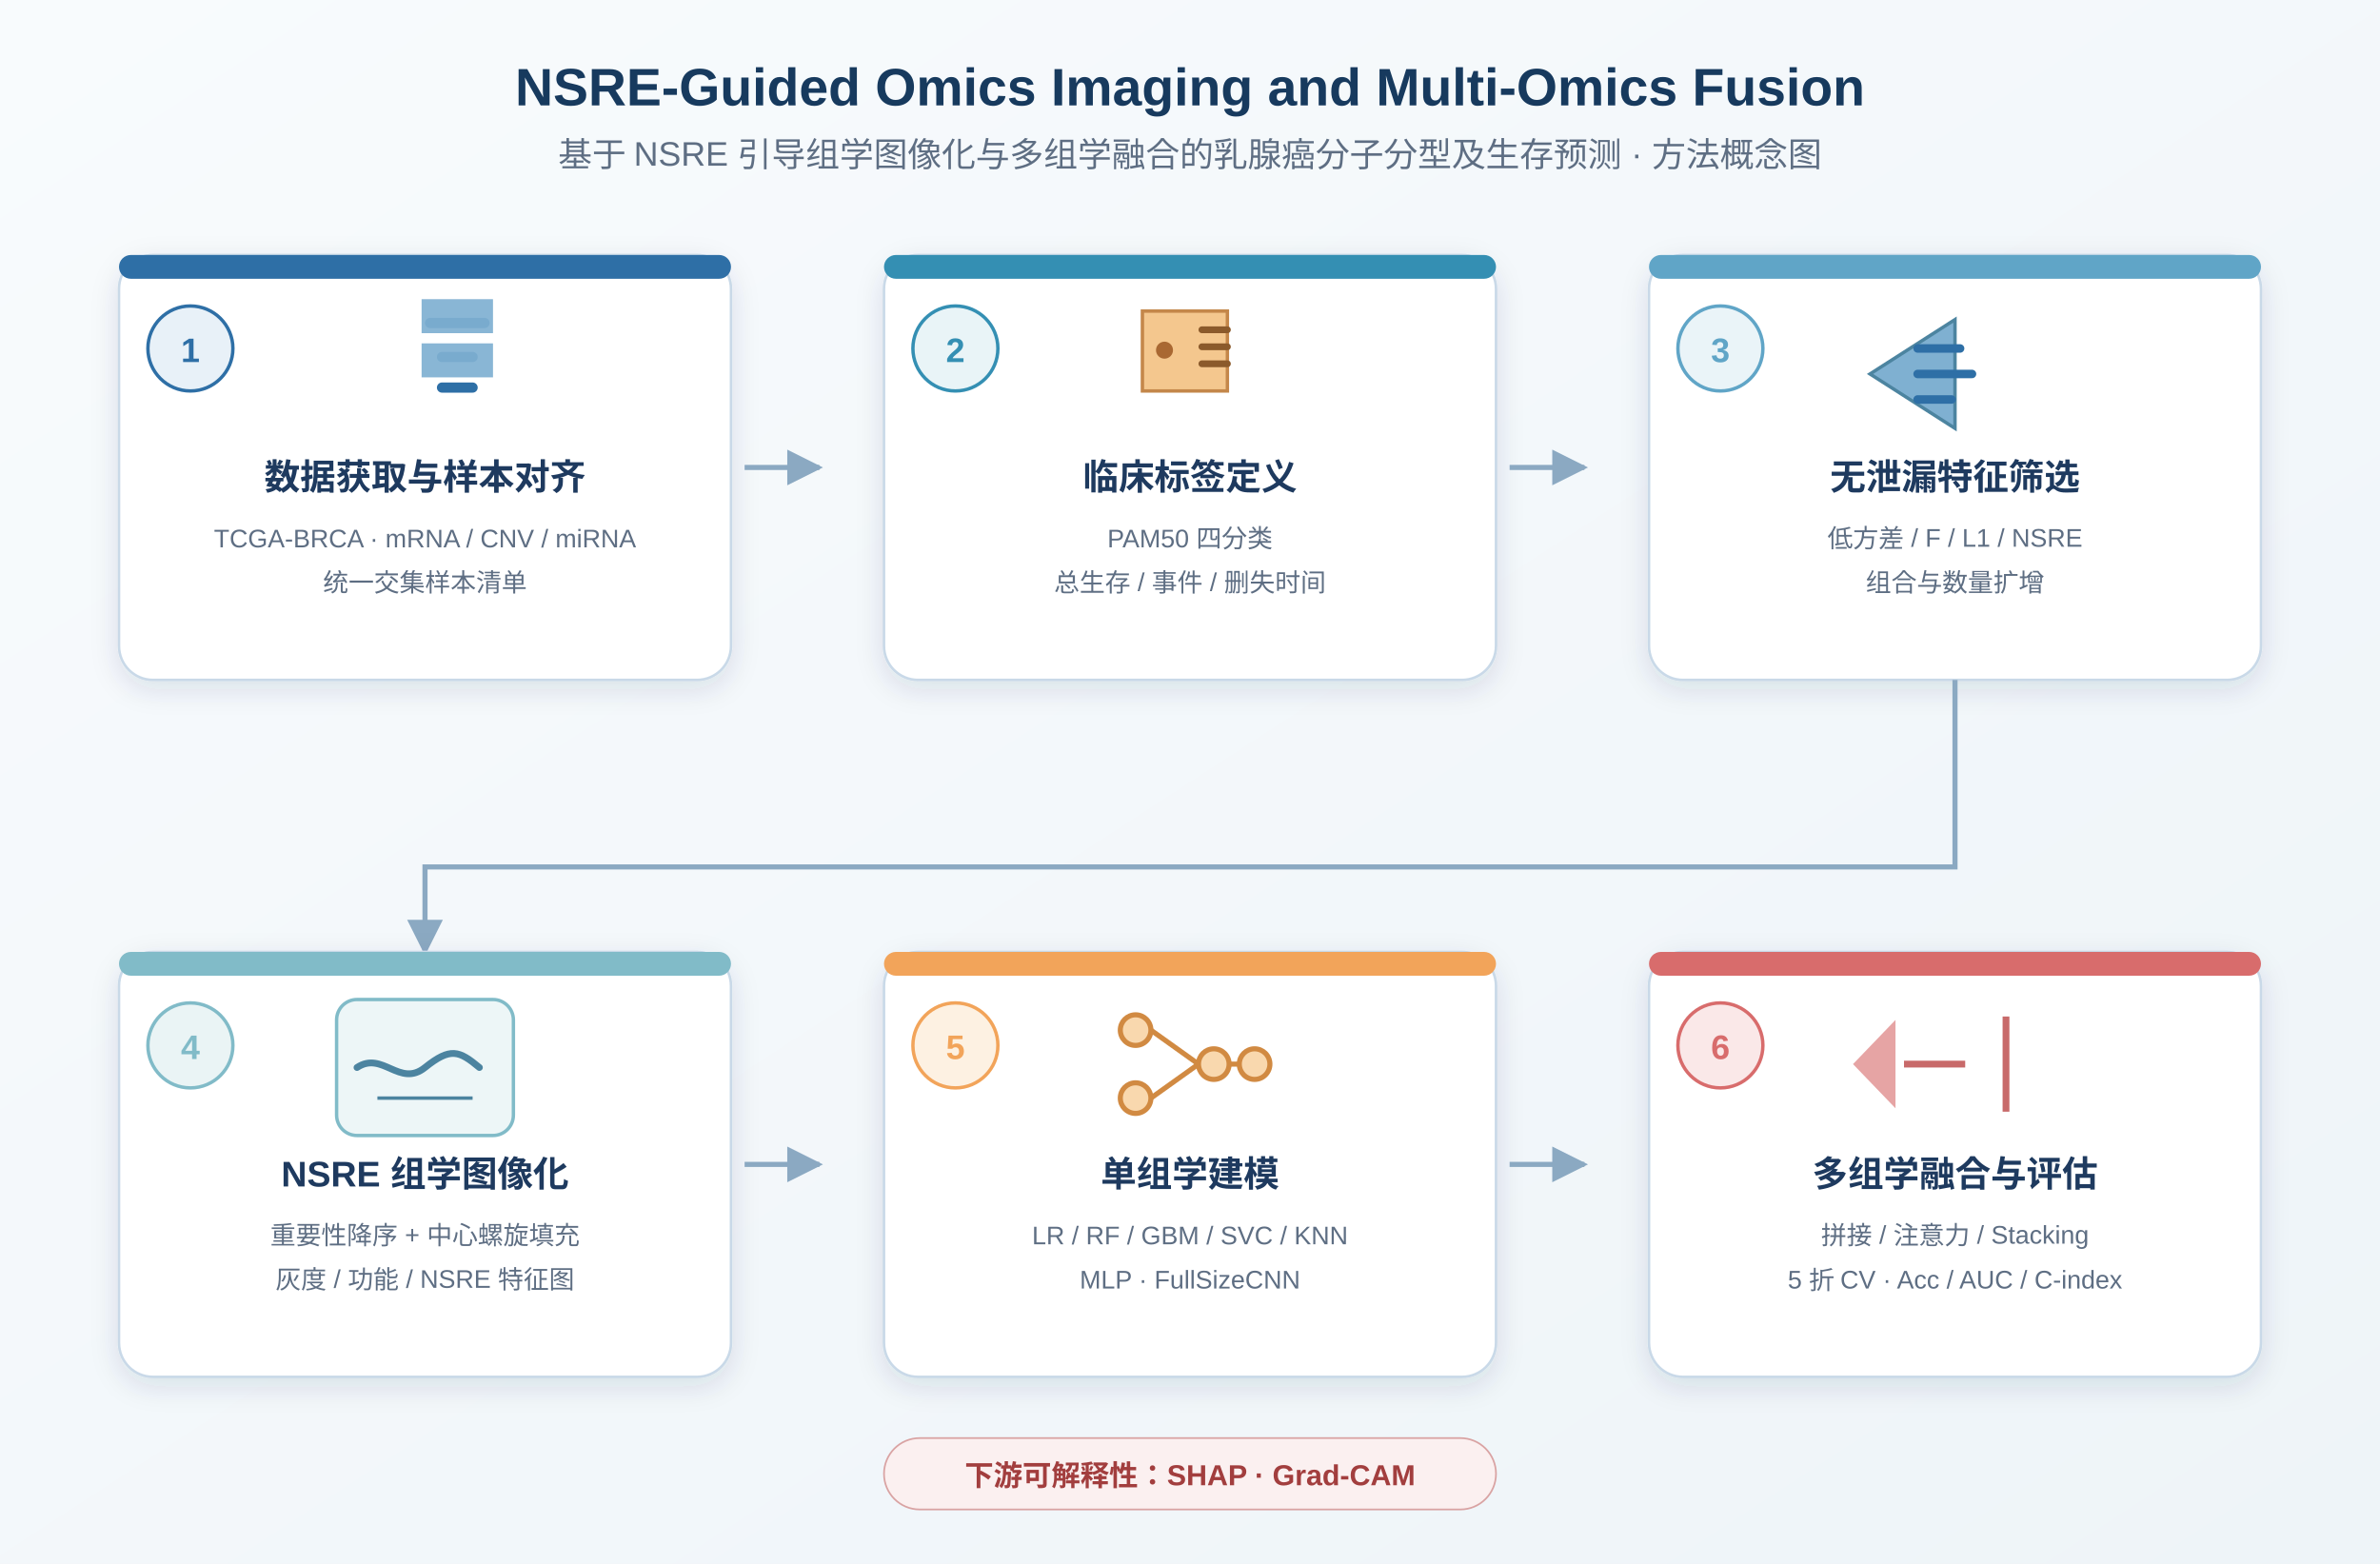
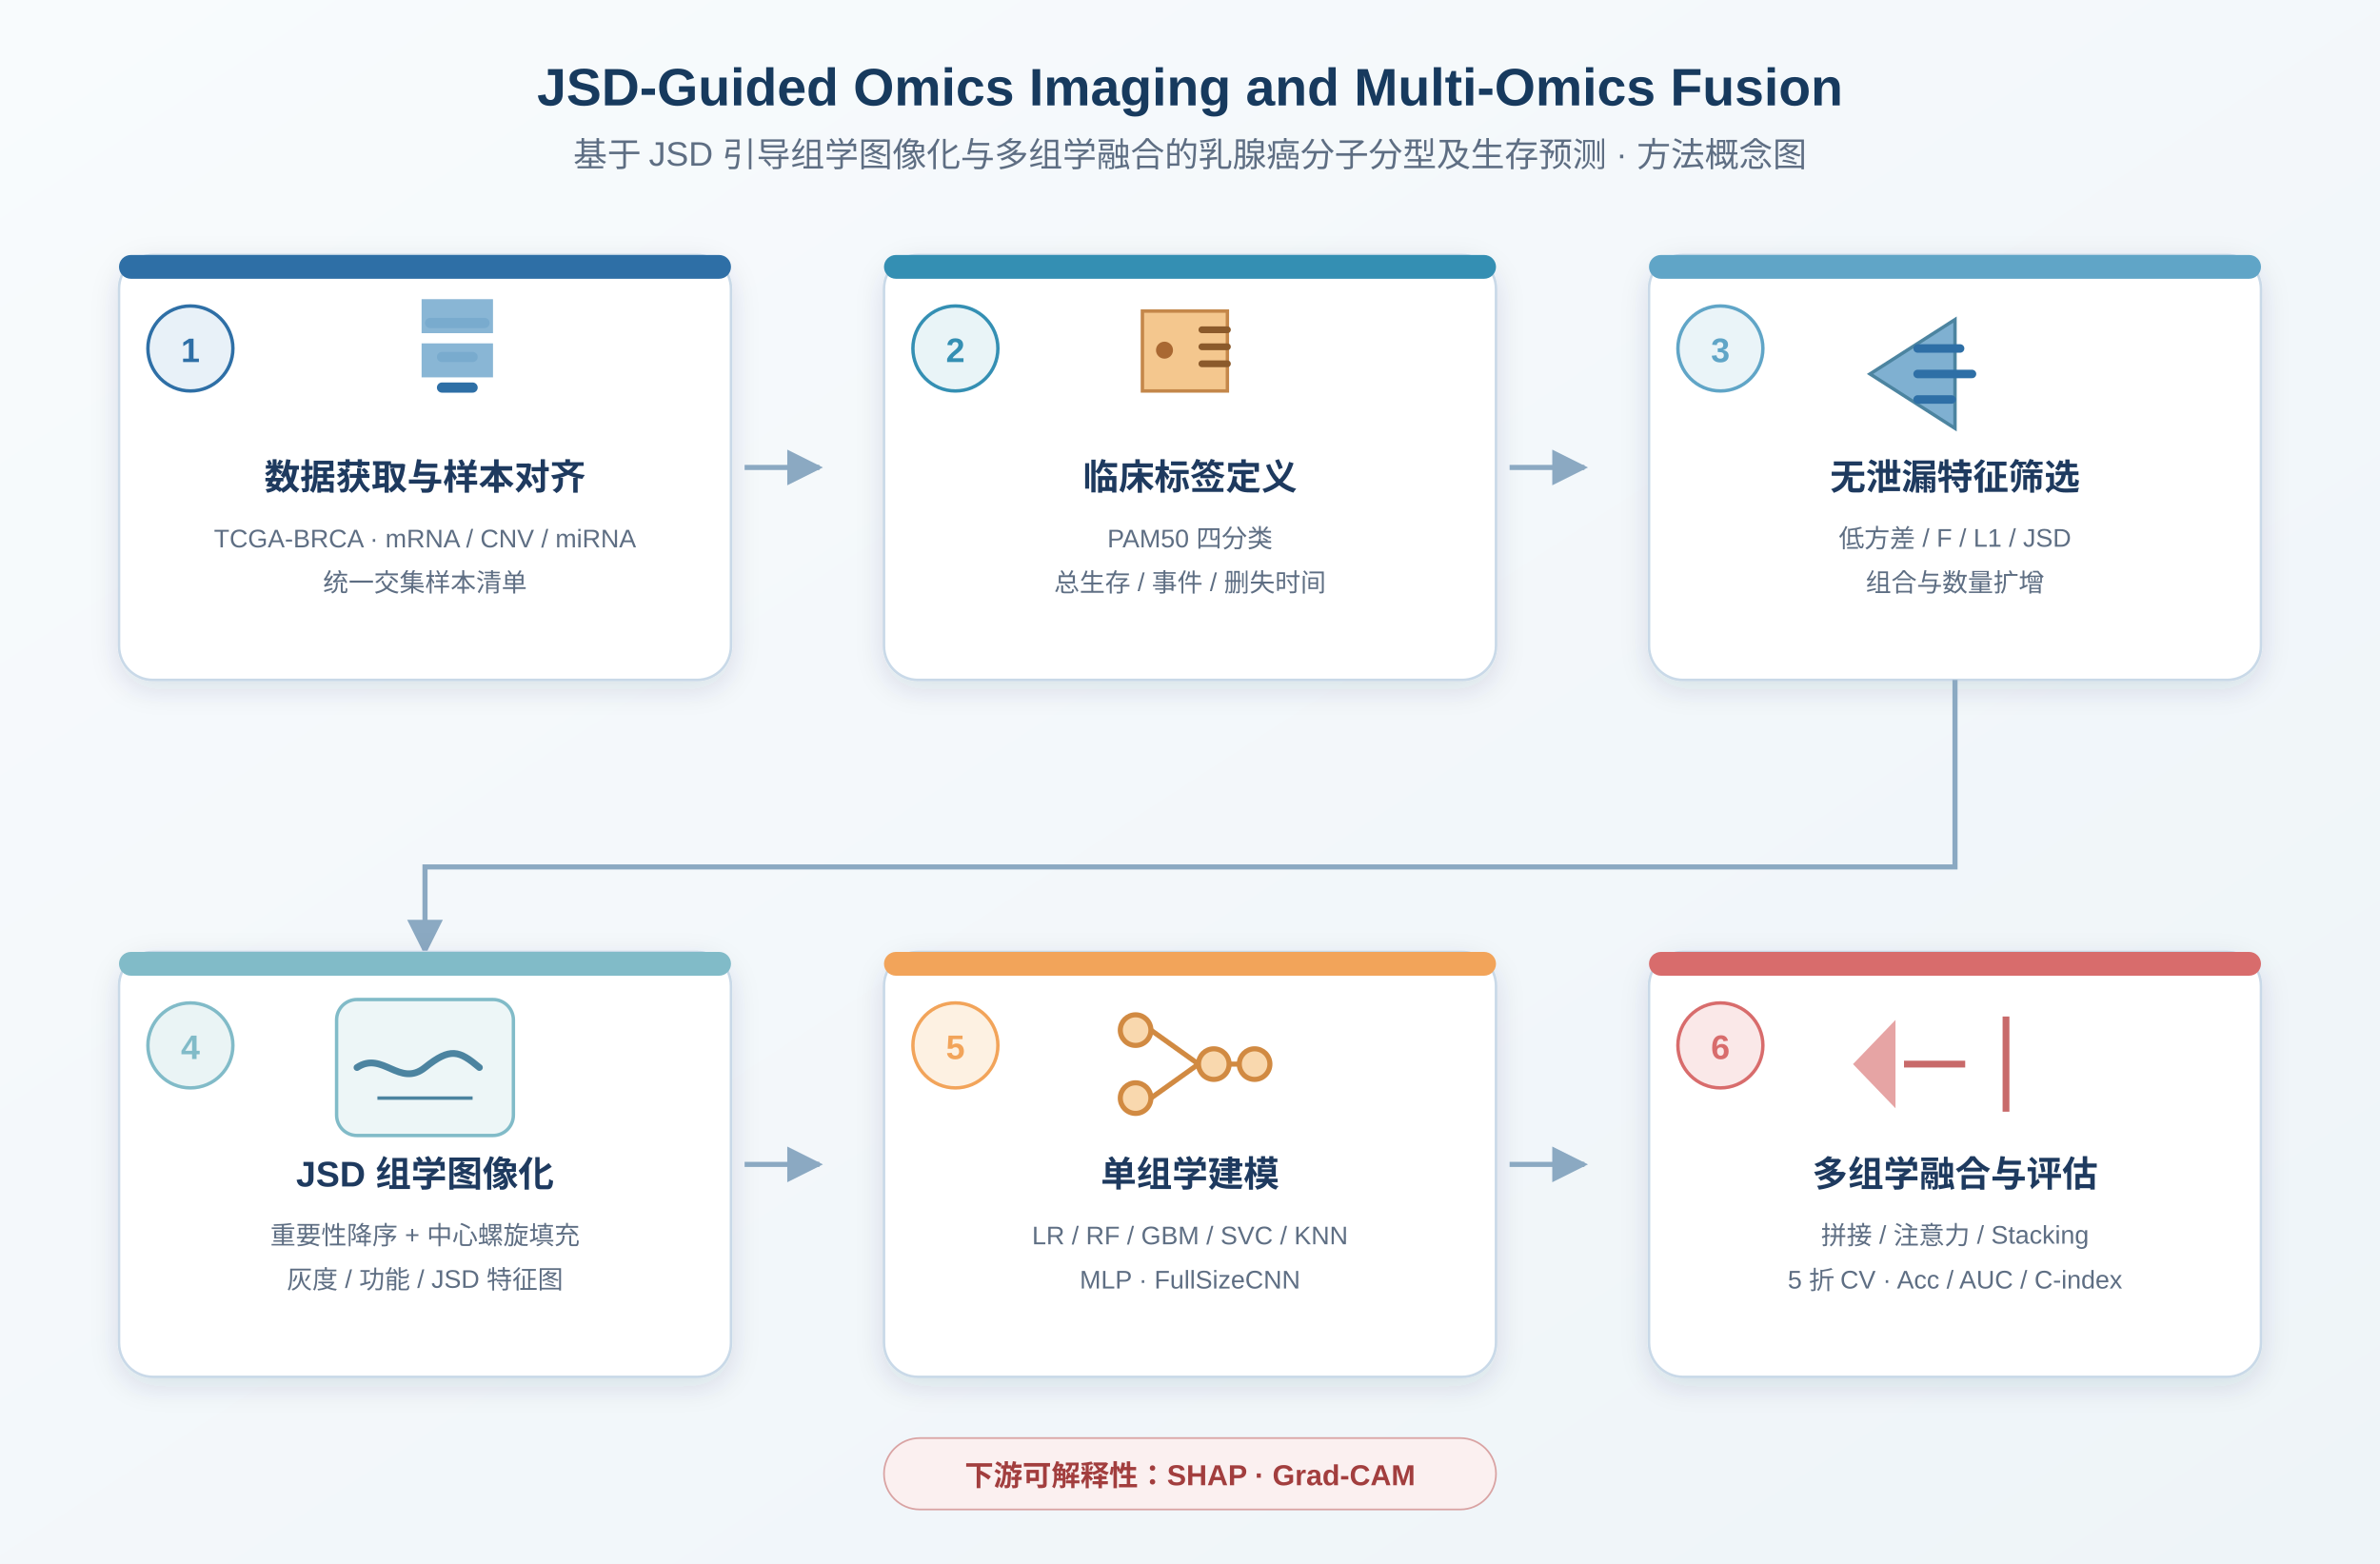
<svg xmlns="http://www.w3.org/2000/svg" width="1400" height="920" viewBox="0 0 1400 920" font-family="Microsoft YaHei, Arial, sans-serif">
  <defs>
    <filter id="softShadow" x="-20%" y="-20%" width="140%" height="140%">
      <feDropShadow dx="0" dy="5" stdDeviation="8" flood-color="#1E3A5F" flood-opacity="0.12" />
    </filter>
    <linearGradient id="bg" x1="0" y1="0" x2="1" y2="1">
      <stop offset="0" stop-color="#F8FBFD" />
      <stop offset="1" stop-color="#EEF4F8" />
    </linearGradient>
  </defs>
  <rect width="1400" height="920" fill="url(#bg)" />
-   <text x="700" y="62" text-anchor="middle" font-size="31" font-weight="700" fill="#173A5E">NSRE-Guided Omics Imaging and Multi-Omics Fusion</text>
-   <text x="700" y="98" text-anchor="middle" font-size="20" fill="#5E6E83">基于 NSRE 引导组学图像化与多组学融合的乳腺癌分子分型及生存预测 · 方法概念图</text>
+   <text x="700" y="62" text-anchor="middle" font-size="31" font-weight="700" fill="#173A5E">JSD-Guided Omics Imaging and Multi-Omics Fusion</text>
+   <text x="700" y="98" text-anchor="middle" font-size="20" fill="#5E6E83">基于 JSD 引导组学图像化与多组学融合的乳腺癌分子分型及生存预测 · 方法概念图</text>
  <g>
    <rect x="70" y="150" width="360" height="250" rx="20" fill="#FFFFFF" stroke="#C9D9E8" stroke-width="1.5" filter="url(#softShadow)" />
    <rect x="70" y="150" width="360" height="14" rx="7" fill="#2E6FA6" />
    <circle cx="112" cy="205" r="25" fill="#E8F1F8" stroke="#2E6FA6" stroke-width="2" />
    <text x="112" y="213" text-anchor="middle" font-size="20" font-weight="700" fill="#2E6FA6">1</text>
    <path d="M260 210 h18 M253 190 h32 M260 228 h18" stroke="#2E6FA6" stroke-width="6" stroke-linecap="round" fill="none" />
    <path d="M248 176 h42 v20 h-42 z M248 202 h42 v20 h-42 z" fill="#7FB0D1" opacity="0.92" />
    <text x="250" y="288" text-anchor="middle" font-size="21" font-weight="700" fill="#1E3A5F">数据获取与样本对齐</text>
    <text x="250" y="322" text-anchor="middle" font-size="15" fill="#5E6E83">TCGA-BRCA · mRNA / CNV / miRNA</text>
    <text x="250" y="348" text-anchor="middle" font-size="15" fill="#5E6E83">统一交集样本清单</text>
  </g>
  <path d="M438 275 L482 275" stroke="#8BA9C2" stroke-width="3" fill="none" marker-end="url(#arrow)" />
  <g>
    <rect x="520" y="150" width="360" height="250" rx="20" fill="#FFFFFF" stroke="#C9D9E8" stroke-width="1.5" filter="url(#softShadow)" />
    <rect x="520" y="150" width="360" height="14" rx="7" fill="#348FB3" />
    <circle cx="562" cy="205" r="25" fill="#E9F4F7" stroke="#348FB3" stroke-width="2" />
    <text x="562" y="213" text-anchor="middle" font-size="20" font-weight="700" fill="#348FB3">2</text>
    <path d="M672 183 L722 183 L722 230 L672 230 Z" fill="#F4C78E" stroke="#C4874A" stroke-width="2" />
    <circle cx="685" cy="206" r="5" fill="#A96832" />
    <path d="M707 194 h15 M707 204 h15 M707 214 h15" stroke="#8B5A2B" stroke-width="4" stroke-linecap="round" />
    <text x="700" y="288" text-anchor="middle" font-size="21" font-weight="700" fill="#1E3A5F">临床标签定义</text>
    <text x="700" y="322" text-anchor="middle" font-size="15" fill="#5E6E83">PAM50 四分类</text>
    <text x="700" y="348" text-anchor="middle" font-size="15" fill="#5E6E83">总生存 / 事件 / 删失时间</text>
  </g>
  <path d="M888 275 L932 275" stroke="#8BA9C2" stroke-width="3" fill="none" marker-end="url(#arrow)" />
  <g>
    <rect x="970" y="150" width="360" height="250" rx="20" fill="#FFFFFF" stroke="#C9D9E8" stroke-width="1.5" filter="url(#softShadow)" />
    <rect x="970" y="150" width="360" height="14" rx="7" fill="#60A5C7" />
    <circle cx="1012" cy="205" r="25" fill="#EAF4F8" stroke="#60A5C7" stroke-width="2" />
    <text x="1012" y="213" text-anchor="middle" font-size="20" font-weight="700" fill="#60A5C7">3</text>
    <path d="M1100 220 L1150 188 L1150 252 Z" fill="#7FB0D1" stroke="#4C84A0" stroke-width="2" />
    <path d="M1128 205 h25 M1128 220 h32 M1128 235 h20" stroke="#2E6FA6" stroke-width="5" stroke-linecap="round" />
    <text x="1150" y="288" text-anchor="middle" font-size="21" font-weight="700" fill="#1E3A5F">无泄漏特征筛选</text>
-     <text x="1150" y="322" text-anchor="middle" font-size="15" fill="#5E6E83">低方差 / F / L1 / NSRE</text>
+     <text x="1150" y="322" text-anchor="middle" font-size="15" fill="#5E6E83">低方差 / F / L1 / JSD</text>
    <text x="1150" y="348" text-anchor="middle" font-size="15" fill="#5E6E83">组合与数量扩增</text>
  </g>
  <path d="M1150 400 L1150 510 L250 510 L250 560" fill="none" stroke="#8BA9C2" stroke-width="3" marker-end="url(#arrow)" />
  <g>
    <rect x="70" y="560" width="360" height="250" rx="20" fill="#FFFFFF" stroke="#C9D9E8" stroke-width="1.5" filter="url(#softShadow)" />
    <rect x="70" y="560" width="360" height="14" rx="7" fill="#81BBC8" />
    <circle cx="112" cy="615" r="25" fill="#EAF4F5" stroke="#81BBC8" stroke-width="2" />
    <text x="112" y="623" text-anchor="middle" font-size="20" font-weight="700" fill="#81BBC8">4</text>
    <rect x="198" y="588" width="104" height="80" rx="12" fill="#EDF6F7" stroke="#81BBC8" stroke-width="2" />
    <path d="M210 628 C225 618 235 640 250 628 S270 618 282 628" fill="none" stroke="#4C84A0" stroke-width="4" stroke-linecap="round" />
    <path d="M222 646 h56" stroke="#4C84A0" stroke-width="2" />
-     <text x="250" y="698" text-anchor="middle" font-size="21" font-weight="700" fill="#1E3A5F">NSRE 组学图像化</text>
+     <text x="250" y="698" text-anchor="middle" font-size="21" font-weight="700" fill="#1E3A5F">JSD 组学图像化</text>
    <text x="250" y="732" text-anchor="middle" font-size="15" fill="#5E6E83">重要性降序 + 中心螺旋填充</text>
-     <text x="250" y="758" text-anchor="middle" font-size="15" fill="#5E6E83">灰度 / 功能 / NSRE 特征图</text>
+     <text x="250" y="758" text-anchor="middle" font-size="15" fill="#5E6E83">灰度 / 功能 / JSD 特征图</text>
  </g>
  <path d="M438 685 L482 685" stroke="#8BA9C2" stroke-width="3" fill="none" marker-end="url(#arrow)" />
  <g>
    <rect x="520" y="560" width="360" height="250" rx="20" fill="#FFFFFF" stroke="#C9D9E8" stroke-width="1.5" filter="url(#softShadow)" />
    <rect x="520" y="560" width="360" height="14" rx="7" fill="#F2A45A" />
    <circle cx="562" cy="615" r="25" fill="#FDF1E2" stroke="#F2A45A" stroke-width="2" />
    <text x="562" y="623" text-anchor="middle" font-size="20" font-weight="700" fill="#F2A45A">5</text>
    <g fill="none" stroke="#D18A42" stroke-width="3">
      <circle cx="668" cy="606" r="9" fill="#F9D8AE" />
      <circle cx="668" cy="646" r="9" fill="#F9D8AE" />
      <circle cx="714" cy="626" r="9" fill="#F9D8AE" />
      <circle cx="738" cy="626" r="9" fill="#F9D8AE" />
      <path d="M677 606 L705 626 M677 646 L705 626 M723 626 L729 626" />
    </g>
    <text x="700" y="698" text-anchor="middle" font-size="21" font-weight="700" fill="#1E3A5F">单组学建模</text>
    <text x="700" y="732" text-anchor="middle" font-size="15" fill="#5E6E83">LR / RF / GBM / SVC / KNN</text>
    <text x="700" y="758" text-anchor="middle" font-size="15" fill="#5E6E83">MLP · FullSizeCNN</text>
  </g>
  <path d="M888 685 L932 685" stroke="#8BA9C2" stroke-width="3" fill="none" marker-end="url(#arrow)" />
  <g>
    <rect x="970" y="560" width="360" height="250" rx="20" fill="#FFFFFF" stroke="#C9D9E8" stroke-width="1.5" filter="url(#softShadow)" />
    <rect x="970" y="560" width="360" height="14" rx="7" fill="#D86C6C" />
    <circle cx="1012" cy="615" r="25" fill="#FAE8E8" stroke="#D86C6C" stroke-width="2" />
    <text x="1012" y="623" text-anchor="middle" font-size="20" font-weight="700" fill="#D86C6C">6</text>
    <path d="M1090 626 L1115 600 L1115 652 Z" fill="#E39A9A" opacity="0.9" />
    <path d="M1120 626 h36" stroke="#C86A6A" stroke-width="4" />
    <path d="M1180 598 v56" stroke="#C86A6A" stroke-width="4" />
    <text x="1150" y="698" text-anchor="middle" font-size="21" font-weight="700" fill="#1E3A5F">多组学融合与评估</text>
    <text x="1150" y="732" text-anchor="middle" font-size="15" fill="#5E6E83">拼接 / 注意力 / Stacking</text>
    <text x="1150" y="758" text-anchor="middle" font-size="15" fill="#5E6E83">5 折 CV · Acc / AUC / C-index</text>
  </g>
  <rect x="520" y="846" width="360" height="42" rx="21" fill="#FBF0F0" stroke="#D9A3A3" />
  <text x="700" y="874" text-anchor="middle" font-size="17" font-weight="700" fill="#A23E3E">下游可解释性：SHAP · Grad-CAM</text>
  <defs>
    <marker id="arrow" viewBox="0 0 10 10" refX="9" refY="5" markerWidth="7" markerHeight="7" orient="auto-start-reverse">
      <path d="M0 0 L10 5 L0 10 z" fill="#8BA9C2" />
    </marker>
  </defs>
</svg>
